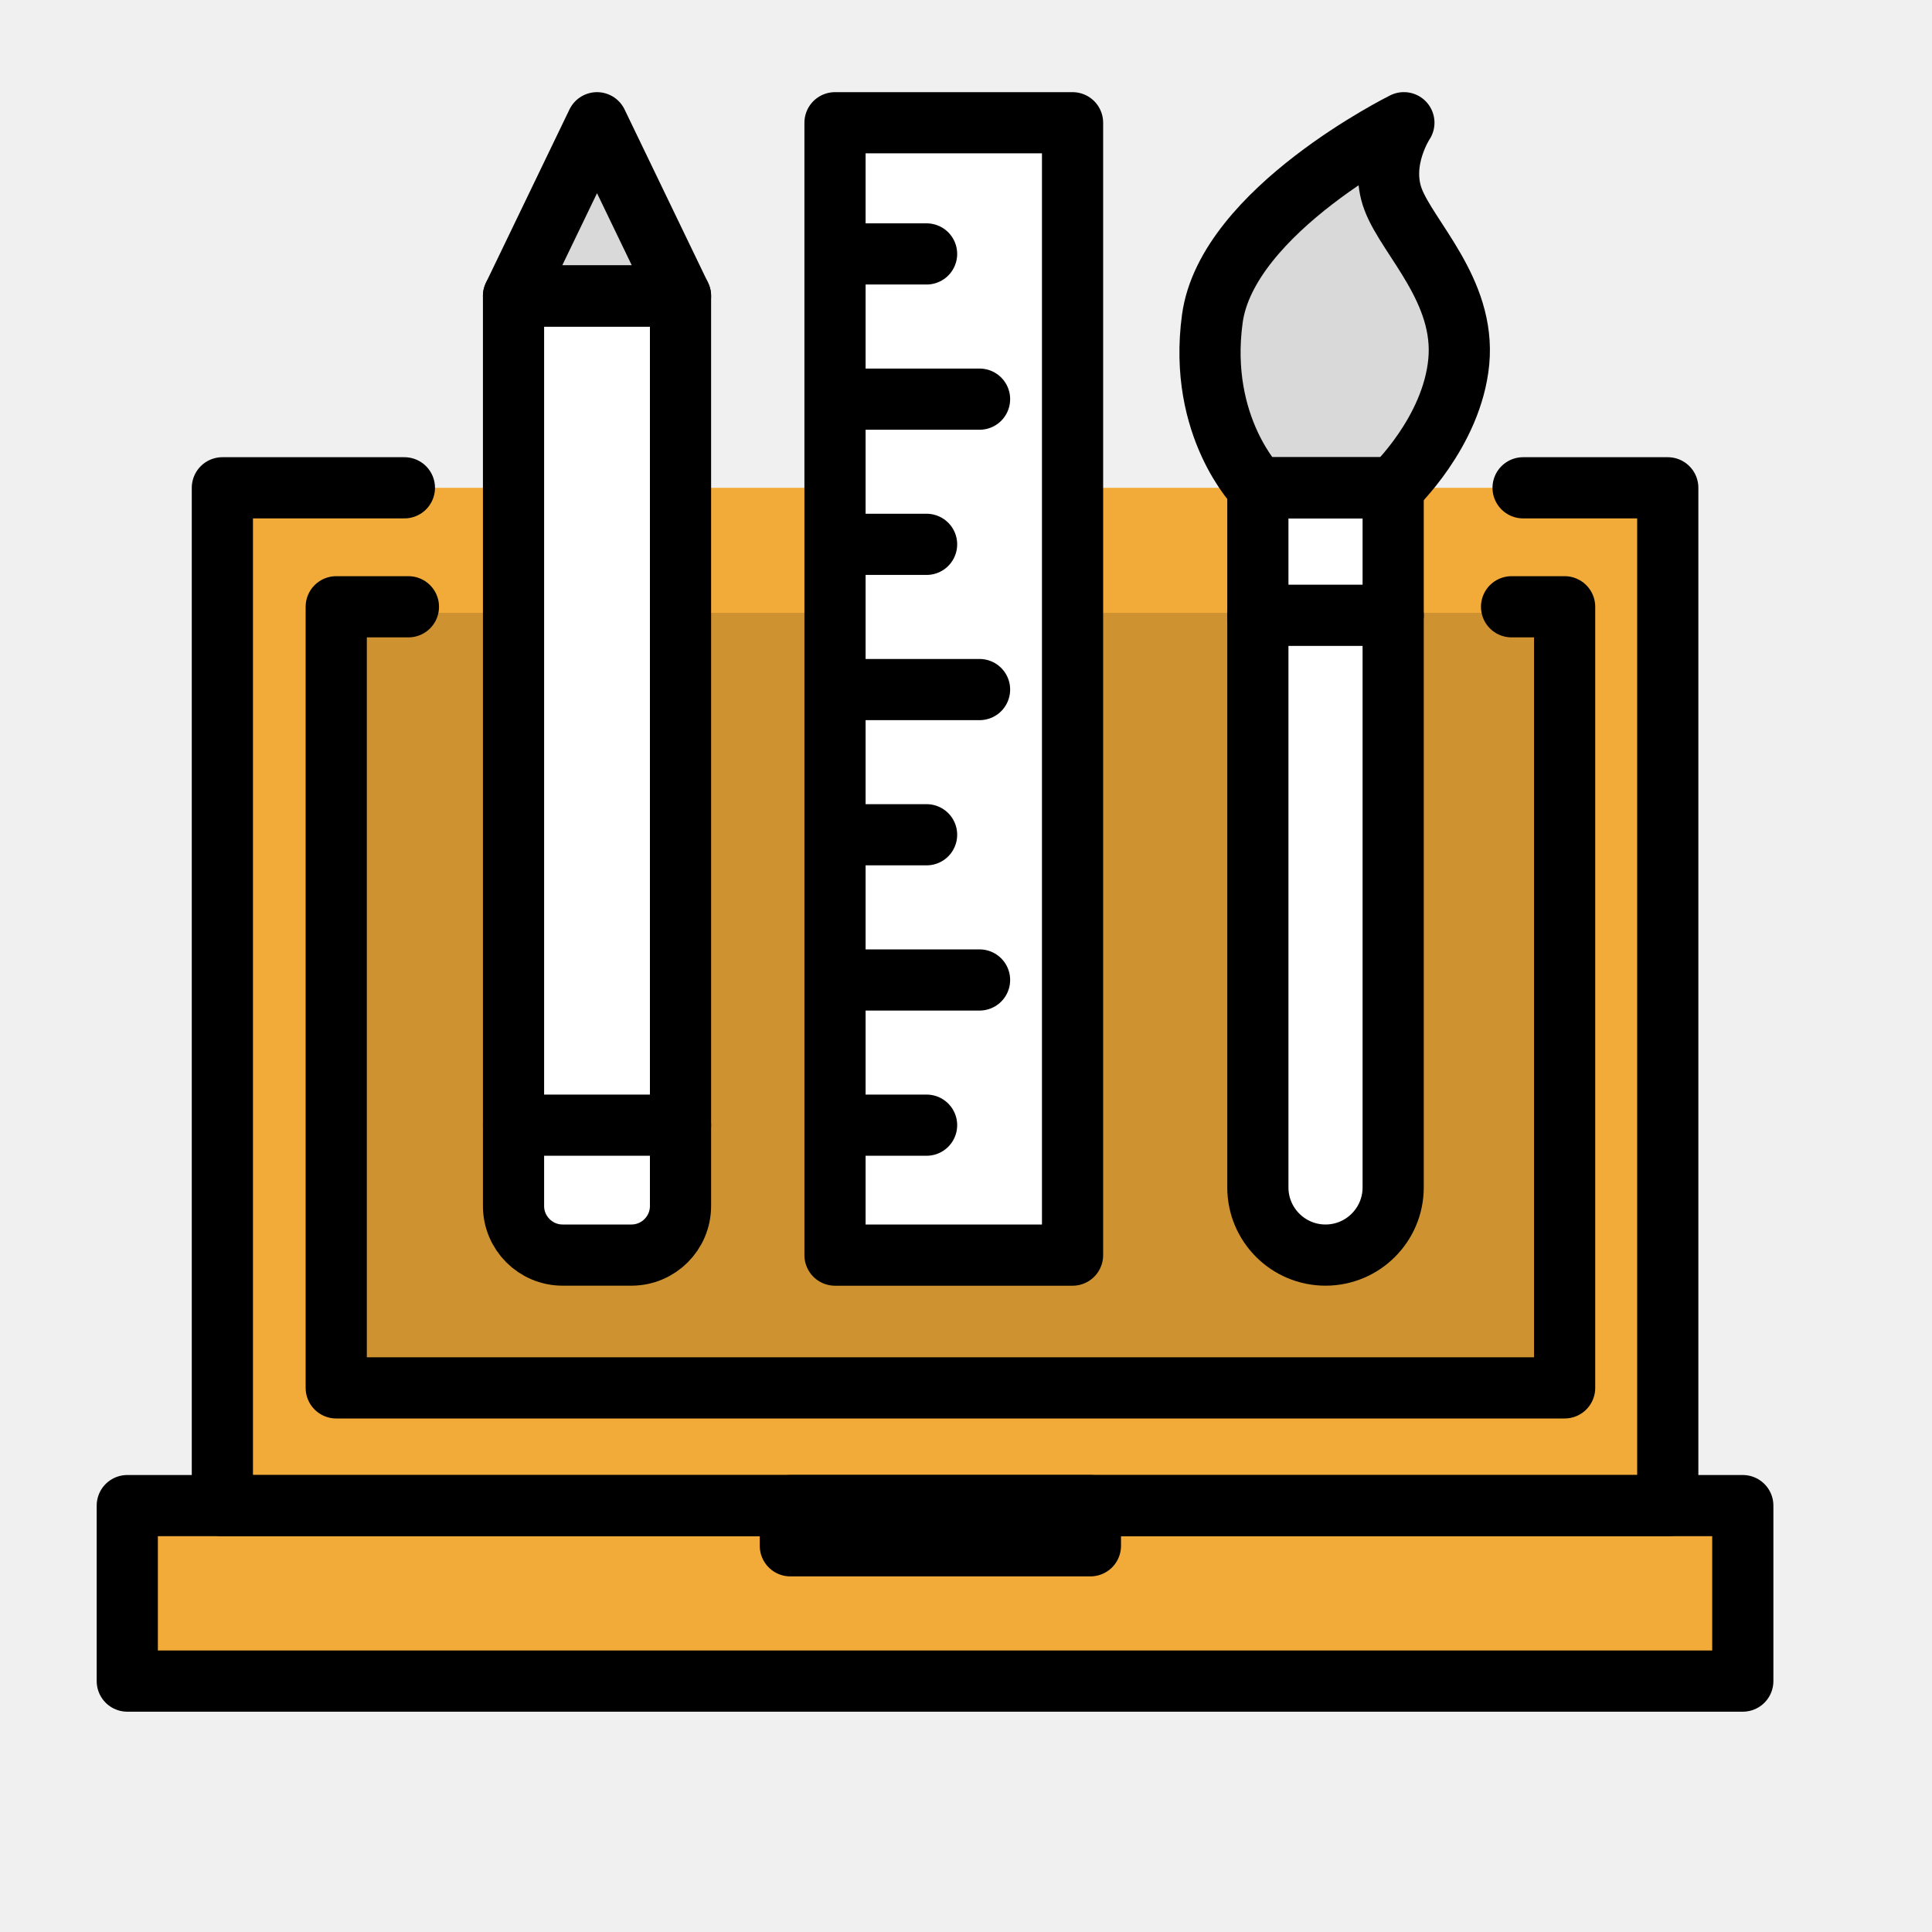
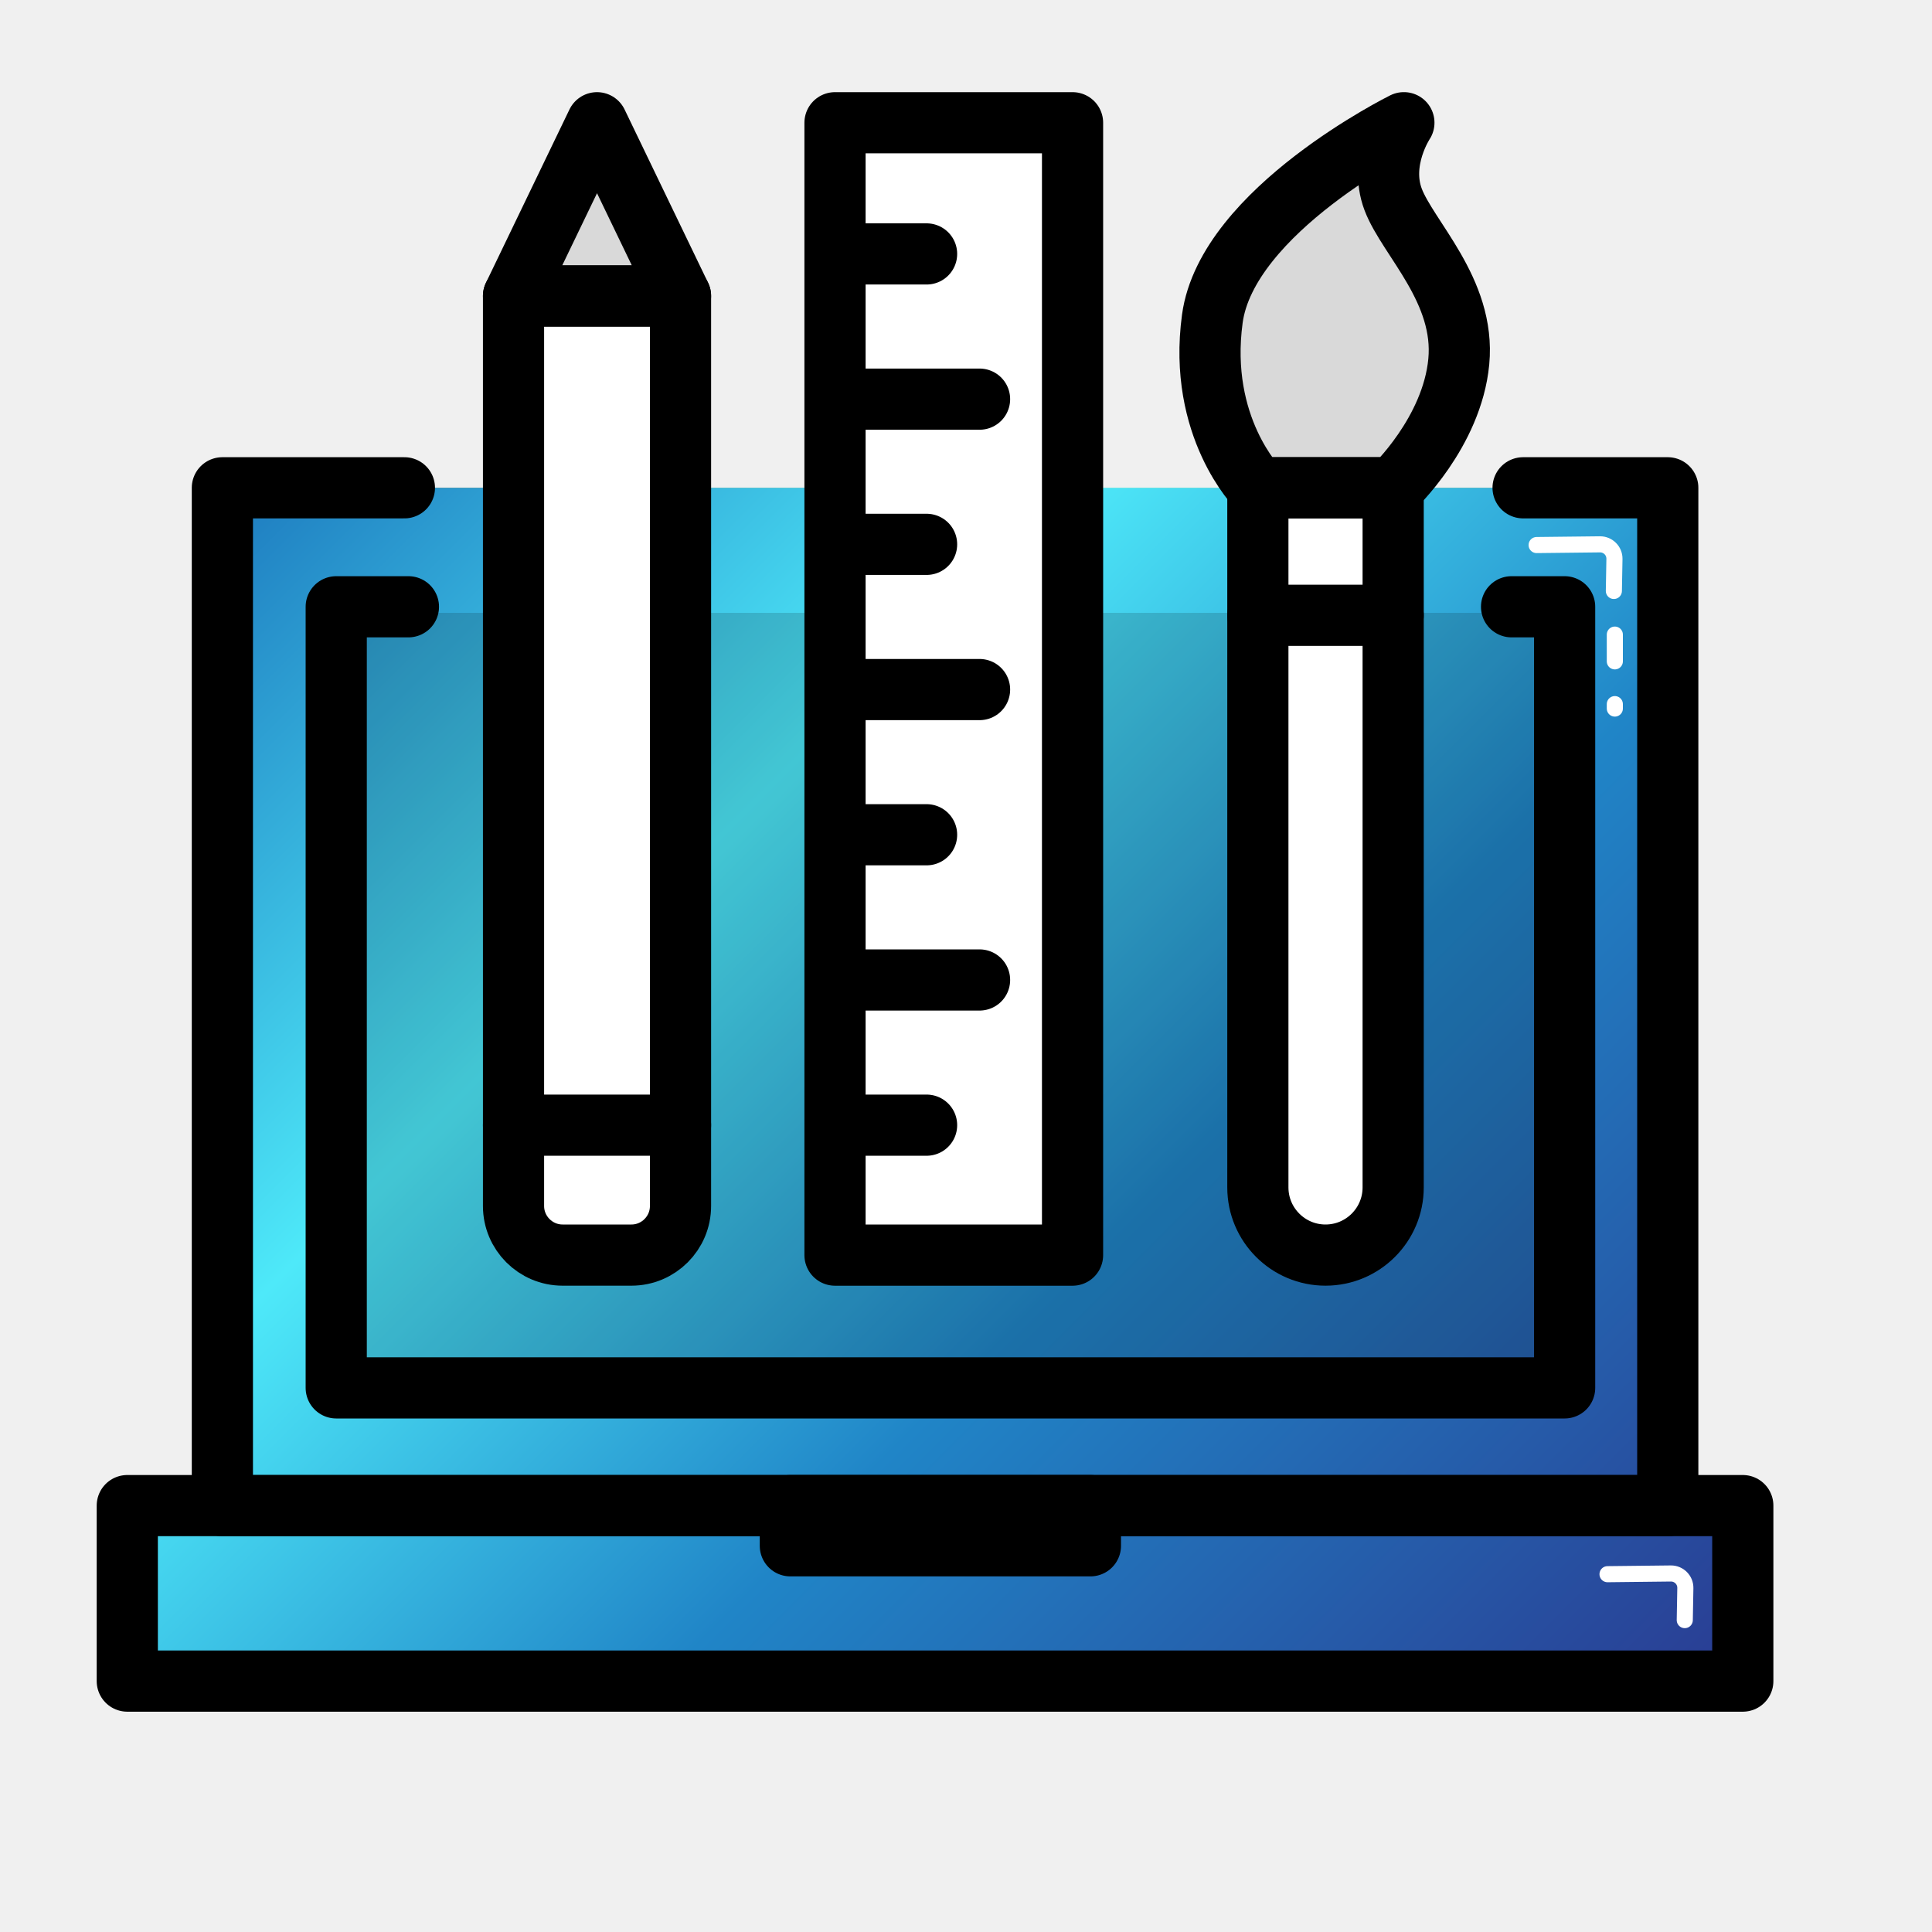
<svg xmlns="http://www.w3.org/2000/svg" viewBox="0 0 600 600">
-   <g id="color">
-     <polygon points="519.61 467.58 519.61 151.49 474.68 151.49 127.25 151.49 70.73 151.49 70.73 467.58 41.19 467.58 41.19 522.08 542.9 522.08 542.9 467.58 519.61 467.58" style="fill:#f2ab38;" />
+   <defs>
+     <linearGradient id="Unbenannter_Verlauf_21" x1="82.92" y1="139.3" x2="504.3" y2="560.68" gradientUnits="userSpaceOnUse">
+       <stop offset="0" stop-color="#974619" />
+       <stop offset=".08" stop-color="#b26f49" />
+       <stop offset=".18" stop-color="#d7a58a" />
+       <stop offset=".26" stop-color="#efc7b2" />
+       <stop offset=".3" stop-color="#f8d5c2" />
+       <stop offset=".34" stop-color="#e9c3b0" />
+       <stop offset=".47" stop-color="#b98a74" />
+       <stop offset=".57" stop-color="#966049" />
+       <stop offset=".66" stop-color="#81462e" />
+       <stop offset=".71" stop-color="#793d25" />
+       <stop offset="1" stop-color="#6d3119" />
+     </linearGradient>
+     <linearGradient id="Unbenannter_Verlauf_18" x1="82.92" y1="139.3" x2="504.3" y2="560.68" gradientUnits="userSpaceOnUse">
+       <stop offset="0" stop-color="#9a9b9f" />
+       <stop offset=".31" stop-color="#fefefe" />
+       <stop offset=".38" stop-color="#e0e0e1" />
+       <stop offset=".47" stop-color="#c1c1c3" />
+       <stop offset=".54" stop-color="#adaeb0" />
+       <stop offset=".6" stop-color="#a7a8aa" />
+       <stop offset=".72" stop-color="#abacae" />
+       <stop offset=".86" stop-color="#b8b9bb" />
+       <stop offset="1" stop-color="#cdced0" />
+     </linearGradient>
+     <linearGradient id="Neues_Verlaufsfeld_1" x1="82.92" y1="139.3" x2="504.3" y2="560.68" gradientUnits="userSpaceOnUse">
+       <stop offset="0" stop-color="#a36d0a" />
+       <stop offset=".31" stop-color="#f8fb9f" />
+       <stop offset=".6" stop-color="#cf9618" />
+       <stop offset="1" stop-color="#a16705" />
+     </linearGradient>
+     <linearGradient id="Unbenannter_Verlauf_24" x1="82.92" y1="139.3" x2="504.3" y2="560.68" gradientUnits="userSpaceOnUse">
+       <stop offset="0" stop-color="#1d7abf" />
+       <stop offset=".31" stop-color="#4ee9f9" />
+       <stop offset=".6" stop-color="#2085c7" />
+       <stop offset="1" stop-color="#2a3b92" />
+     </linearGradient>
+   </defs>
+   <g id="lvl-1">
+     <polygon points="519.61 467.58 519.61 151.49 474.68 151.49 127.25 151.49 70.73 151.49 70.73 467.58 41.19 467.58 41.19 522.08 542.9 522.08 542.9 467.58 519.61 467.58" style="fill:url(#Unbenannter_Verlauf_21);" />
  </g>
-   <g id="Ebene_2">
+   <g id="lvl-2">
+     <polygon points="519.61 467.58 519.61 151.49 474.68 151.49 127.25 151.49 70.73 151.49 70.73 467.58 41.19 467.58 41.19 522.08 542.9 522.08 542.9 467.58 519.61 467.58" style="fill:url(#Unbenannter_Verlauf_18);" />
+   </g>
+   <g id="lvl-3">
+     <polygon points="519.61 467.58 519.61 151.49 474.68 151.49 127.25 151.49 70.73 151.49 70.73 467.58 41.19 467.58 41.19 522.08 542.9 522.08 542.9 467.58 519.61 467.58" style="fill:url(#Neues_Verlaufsfeld_1);" />
+   </g>
+   <g id="lvl-max">
+     <polygon points="519.61 467.58 519.61 151.49 474.68 151.49 127.25 151.49 70.73 151.49 70.73 467.58 41.19 467.58 41.19 522.08 542.9 522.08 542.9 467.58 519.61 467.58" style="fill:url(#Unbenannter_Verlauf_24);" />
+   </g>
+   <g id="icons">
    <g>
      <rect x="107.27" y="190.33" width="378.64" height="240.69" style="opacity:.15;" />
      <g>
        <rect x="258.65" y="38.74" width="75.03" height="357.68" style="fill:#fff;" />
-         <path d="M434.95,63c-4.65-12.27,3.38-24.26,3.38-24.26,0,0-55.85,27.64-60.51,61.92-4.65,34.27,14.39,53.4,14.39,53.4v221c0,11.8,9.57,21.37,21.37,21.37s21.37-9.57,21.37-21.37V154.05s18.62-17.43,20.73-39.86c2.12-22.43-16.08-38.93-20.73-51.2Z" style="fill:#fff;" />
-         <path d="M157.1,93.46V380.9c0,8.57,6.95,15.51,15.51,15.51h21.72c8.57,0,15.51-6.95,15.51-15.51V93.46l-26.37-54.72-26.37,54.72Z" style="fill:#fff;" />
+         <path d="m434.95,63c-4.65-12.27,3.38-24.26,3.38-24.26,0,0-55.85,27.64-60.51,61.92-4.65,34.27,14.39,53.4,14.39,53.4v221c0,11.8,9.57,21.37,21.37,21.37s21.37-9.57,21.37-21.37v-221s18.62-17.43,20.73-39.86c2.12-22.43-16.08-38.93-20.73-51.2Z" style="fill:#fff;" />
+         <path d="m157.1,93.46v287.44c0,8.57,6.95,15.51,15.51,15.51h21.72c8.57,0,15.51-6.95,15.51-15.51V93.46l-26.37-54.72-26.37,54.72Z" style="fill:#fff;" />
      </g>
      <rect x="259.32" y="38.12" width="73.77" height="351.67" style="fill:none; stroke:#000; stroke-linecap:round; stroke-linejoin:round; stroke-width:19px;" />
-       <path d="M390.64,151.49h42.02v217.28c0,11.59-9.41,21.01-21.01,21.01h0c-11.59,0-21.01-9.41-21.01-21.01V151.49h0Z" style="fill:none; stroke:#000; stroke-linecap:round; stroke-linejoin:round; stroke-width:19px;" />
+       <path d="m390.64,151.49h42.02v217.28c0,11.59-9.41,21.01-21.01,21.01h0c-11.59,0-21.01-9.41-21.01-21.01v-217.28h0Z" style="fill:none; stroke:#000; stroke-linecap:round; stroke-linejoin:round; stroke-width:19px;" />
      <line x1="390.64" y1="191.09" x2="432.66" y2="191.09" style="fill:none; stroke:#000; stroke-linecap:round; stroke-linejoin:round; stroke-width:19px;" />
      <line x1="260.06" y1="78.86" x2="287.76" y2="78.86" style="fill:none; stroke:#000; stroke-linecap:round; stroke-linejoin:round; stroke-width:19px;" />
      <line x1="260.06" y1="123.96" x2="304.21" y2="123.96" style="fill:none; stroke:#000; stroke-linecap:round; stroke-linejoin:round; stroke-width:19px;" />
      <line x1="260.06" y1="169.05" x2="287.76" y2="169.05" style="fill:none; stroke:#000; stroke-linecap:round; stroke-linejoin:round; stroke-width:19px;" />
      <line x1="260.06" y1="214.15" x2="304.21" y2="214.15" style="fill:none; stroke:#000; stroke-linecap:round; stroke-linejoin:round; stroke-width:19px;" />
      <line x1="260.06" y1="259.24" x2="287.76" y2="259.24" style="fill:none; stroke:#000; stroke-linecap:round; stroke-linejoin:round; stroke-width:19px;" />
      <line x1="260.06" y1="349.43" x2="287.76" y2="349.43" style="fill:none; stroke:#000; stroke-linecap:round; stroke-linejoin:round; stroke-width:19px;" />
      <line x1="260.06" y1="304.34" x2="304.21" y2="304.34" style="fill:none; stroke:#000; stroke-linecap:round; stroke-linejoin:round; stroke-width:19px;" />
-       <path d="M390.64,151.49s-18.72-18.8-14.14-52.5c4.58-33.7,59.49-60.88,59.49-60.88,0,0-7.9,11.79-3.33,23.85s22.46,28.29,20.38,50.34c-2.08,22.05-20.38,39.19-20.38,39.19h-42.02Z" style="fill:none; stroke:#000; stroke-linecap:round; stroke-linejoin:round; stroke-width:19px;" />
-       <path d="M159.48,91.92h51.86V374.53c0,8.42-6.84,15.25-15.25,15.25h-21.36c-8.42,0-15.25-6.84-15.25-15.25V91.92h0Z" style="fill:none; stroke:#000; stroke-linecap:round; stroke-linejoin:round; stroke-width:19px;" />
+       <path d="m390.64,151.49s-18.72-18.8-14.14-52.5c4.58-33.7,59.49-60.88,59.49-60.88,0,0-7.9,11.79-3.33,23.85s22.46,28.29,20.38,50.34c-2.08,22.05-20.38,39.19-20.38,39.19h-42.02Z" style="fill:none; stroke:#000; stroke-linecap:round; stroke-linejoin:round; stroke-width:19px;" />
+       <path d="m159.48,91.92h51.86v282.61c0,8.42-6.84,15.25-15.25,15.25h-21.36c-8.42,0-15.25-6.84-15.25-15.25V91.92h0Z" style="fill:none; stroke:#000; stroke-linecap:round; stroke-linejoin:round; stroke-width:19px;" />
      <polygon points="185.41 38.12 211.34 91.92 159.48 91.92 185.41 38.12" style="fill:none; stroke:#000; stroke-linecap:round; stroke-linejoin:round; stroke-width:19px;" />
      <line x1="159.48" y1="349.43" x2="211.34" y2="349.43" style="fill:none; stroke:#000; stroke-linecap:round; stroke-linejoin:round; stroke-width:19px;" />
      <polyline points="473.01 151.49 517.94 151.49 517.94 467.58 69.06 467.58 69.06 151.49 125.59 151.49" style="fill:none; stroke:#000; stroke-linecap:round; stroke-linejoin:round; stroke-width:19px;" />
      <rect x="39.53" y="467.58" width="501.71" height="54.5" style="fill:none; stroke:#000; stroke-linecap:round; stroke-linejoin:round; stroke-width:19px;" />
      <rect x="245.45" y="467.58" width="93.19" height="12.48" style="fill:none; stroke:#000; stroke-linecap:round; stroke-linejoin:round; stroke-width:19px;" />
      <polyline points="469.43 188.44 485.91 188.44 485.91 431.02 104.42 431.02 104.42 188.44 126.84 188.44" style="fill:none; stroke:#000; stroke-linecap:round; stroke-linejoin:round; stroke-width:19px;" />
-       <path d="M390.64,151.49s-18.72-18.8-14.14-52.5c4.58-33.7,59.49-60.88,59.49-60.88,0,0-7.9,11.79-3.33,23.85s22.46,28.29,20.38,50.34c-2.08,22.05-20.38,39.19-20.38,39.19h-42.02Z" style="opacity:.15;" />
+       <path d="m390.64,151.49s-18.72-18.8-14.14-52.5c4.58-33.7,59.49-60.88,59.49-60.88,0,0-7.9,11.79-3.33,23.85s22.46,28.29,20.38,50.34c-2.08,22.05-20.38,39.19-20.38,39.19h-42.02Z" style="opacity:.15;" />
      <polygon points="185.41 38.12 211.34 91.92 159.48 91.92 185.41 38.12" style="opacity:.15;" />
    </g>
  </g>
+   <g id="highlights">
+     <g>
+       <line x1="501.5" y1="197.08" x2="501.5" y2="205.39" style="fill:none; stroke:#fff; stroke-linecap:round; stroke-linejoin:round; stroke-width:5px;" />
+       <path d="m477.21,169.27l19.66-.22c2.51-.03,4.55,2.01,4.51,4.52l-.18,9.96" style="fill:none; stroke:#fff; stroke-linecap:round; stroke-linejoin:round; stroke-width:5px;" />
+       <line x1="501.5" y1="218.67" x2="501.5" y2="220.05" style="fill:none; stroke:#fff; stroke-linecap:round; stroke-linejoin:round; stroke-width:5px;" />
+     </g>
+     <path d="m499.23,488.88l19.66-.22c2.51-.03,4.55,2.01,4.51,4.52l-.18,9.96" style="fill:none; stroke:#fff; stroke-linecap:round; stroke-linejoin:round; stroke-width:5px;" />
+   </g>
</svg>
